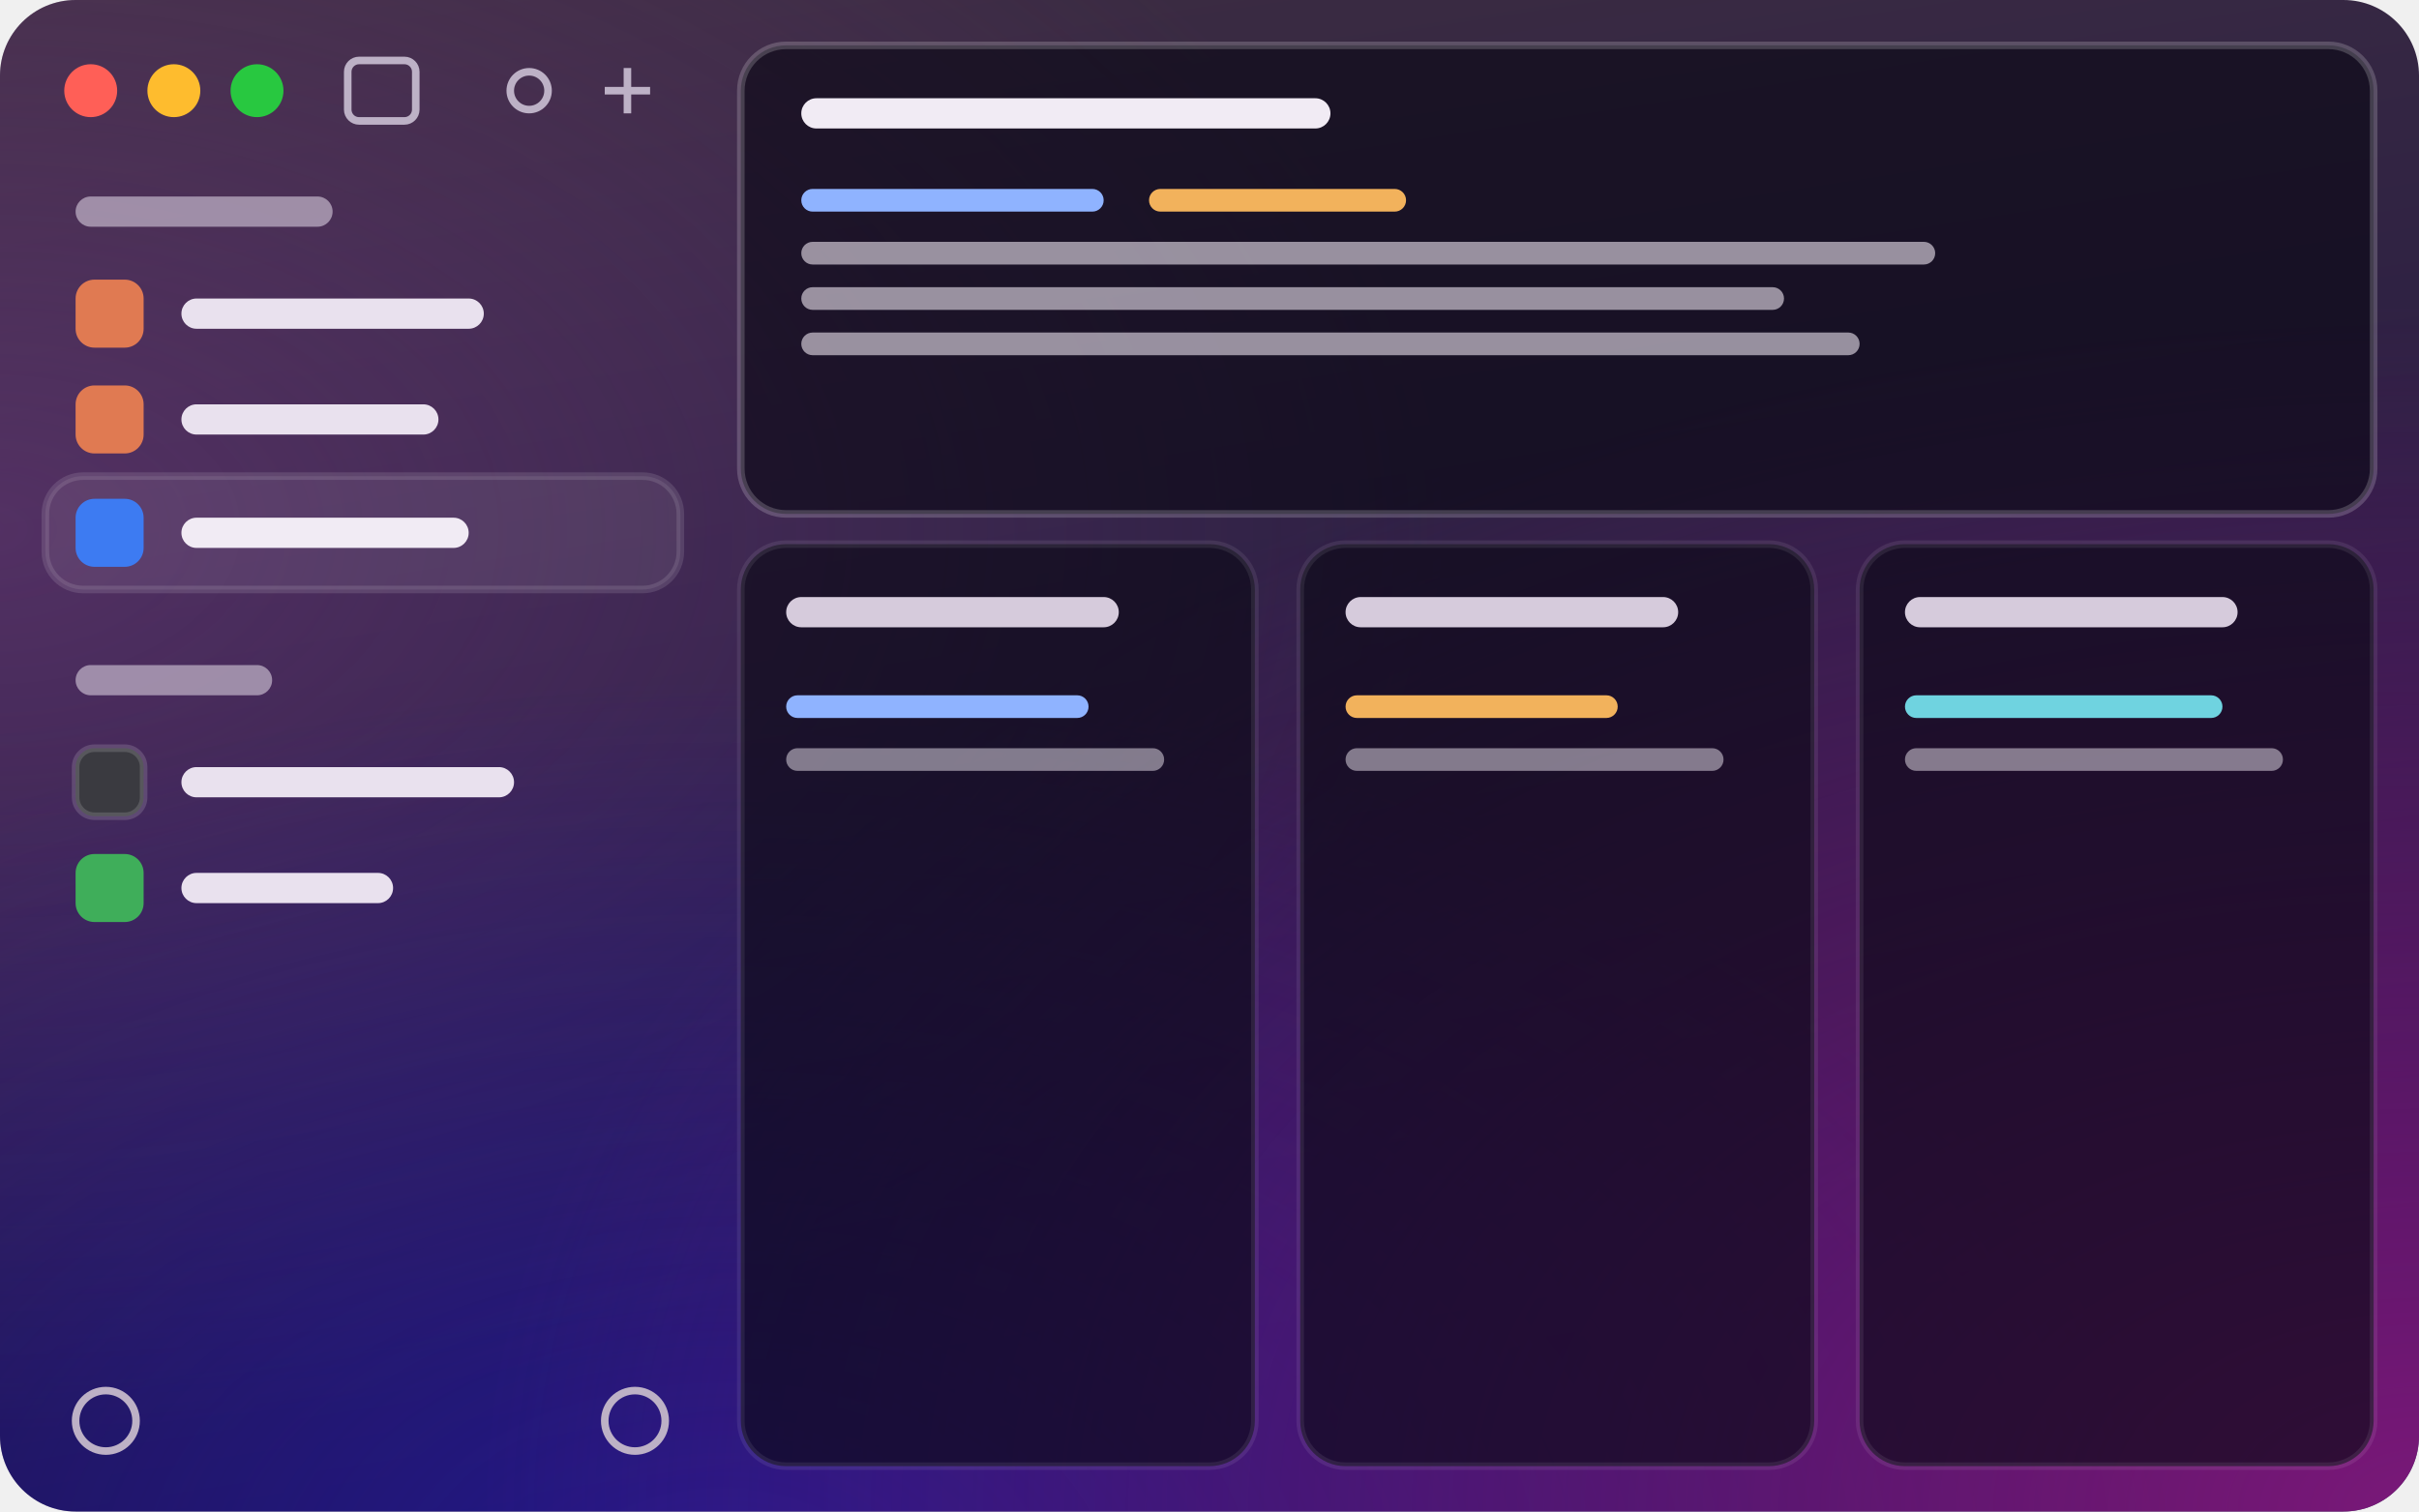
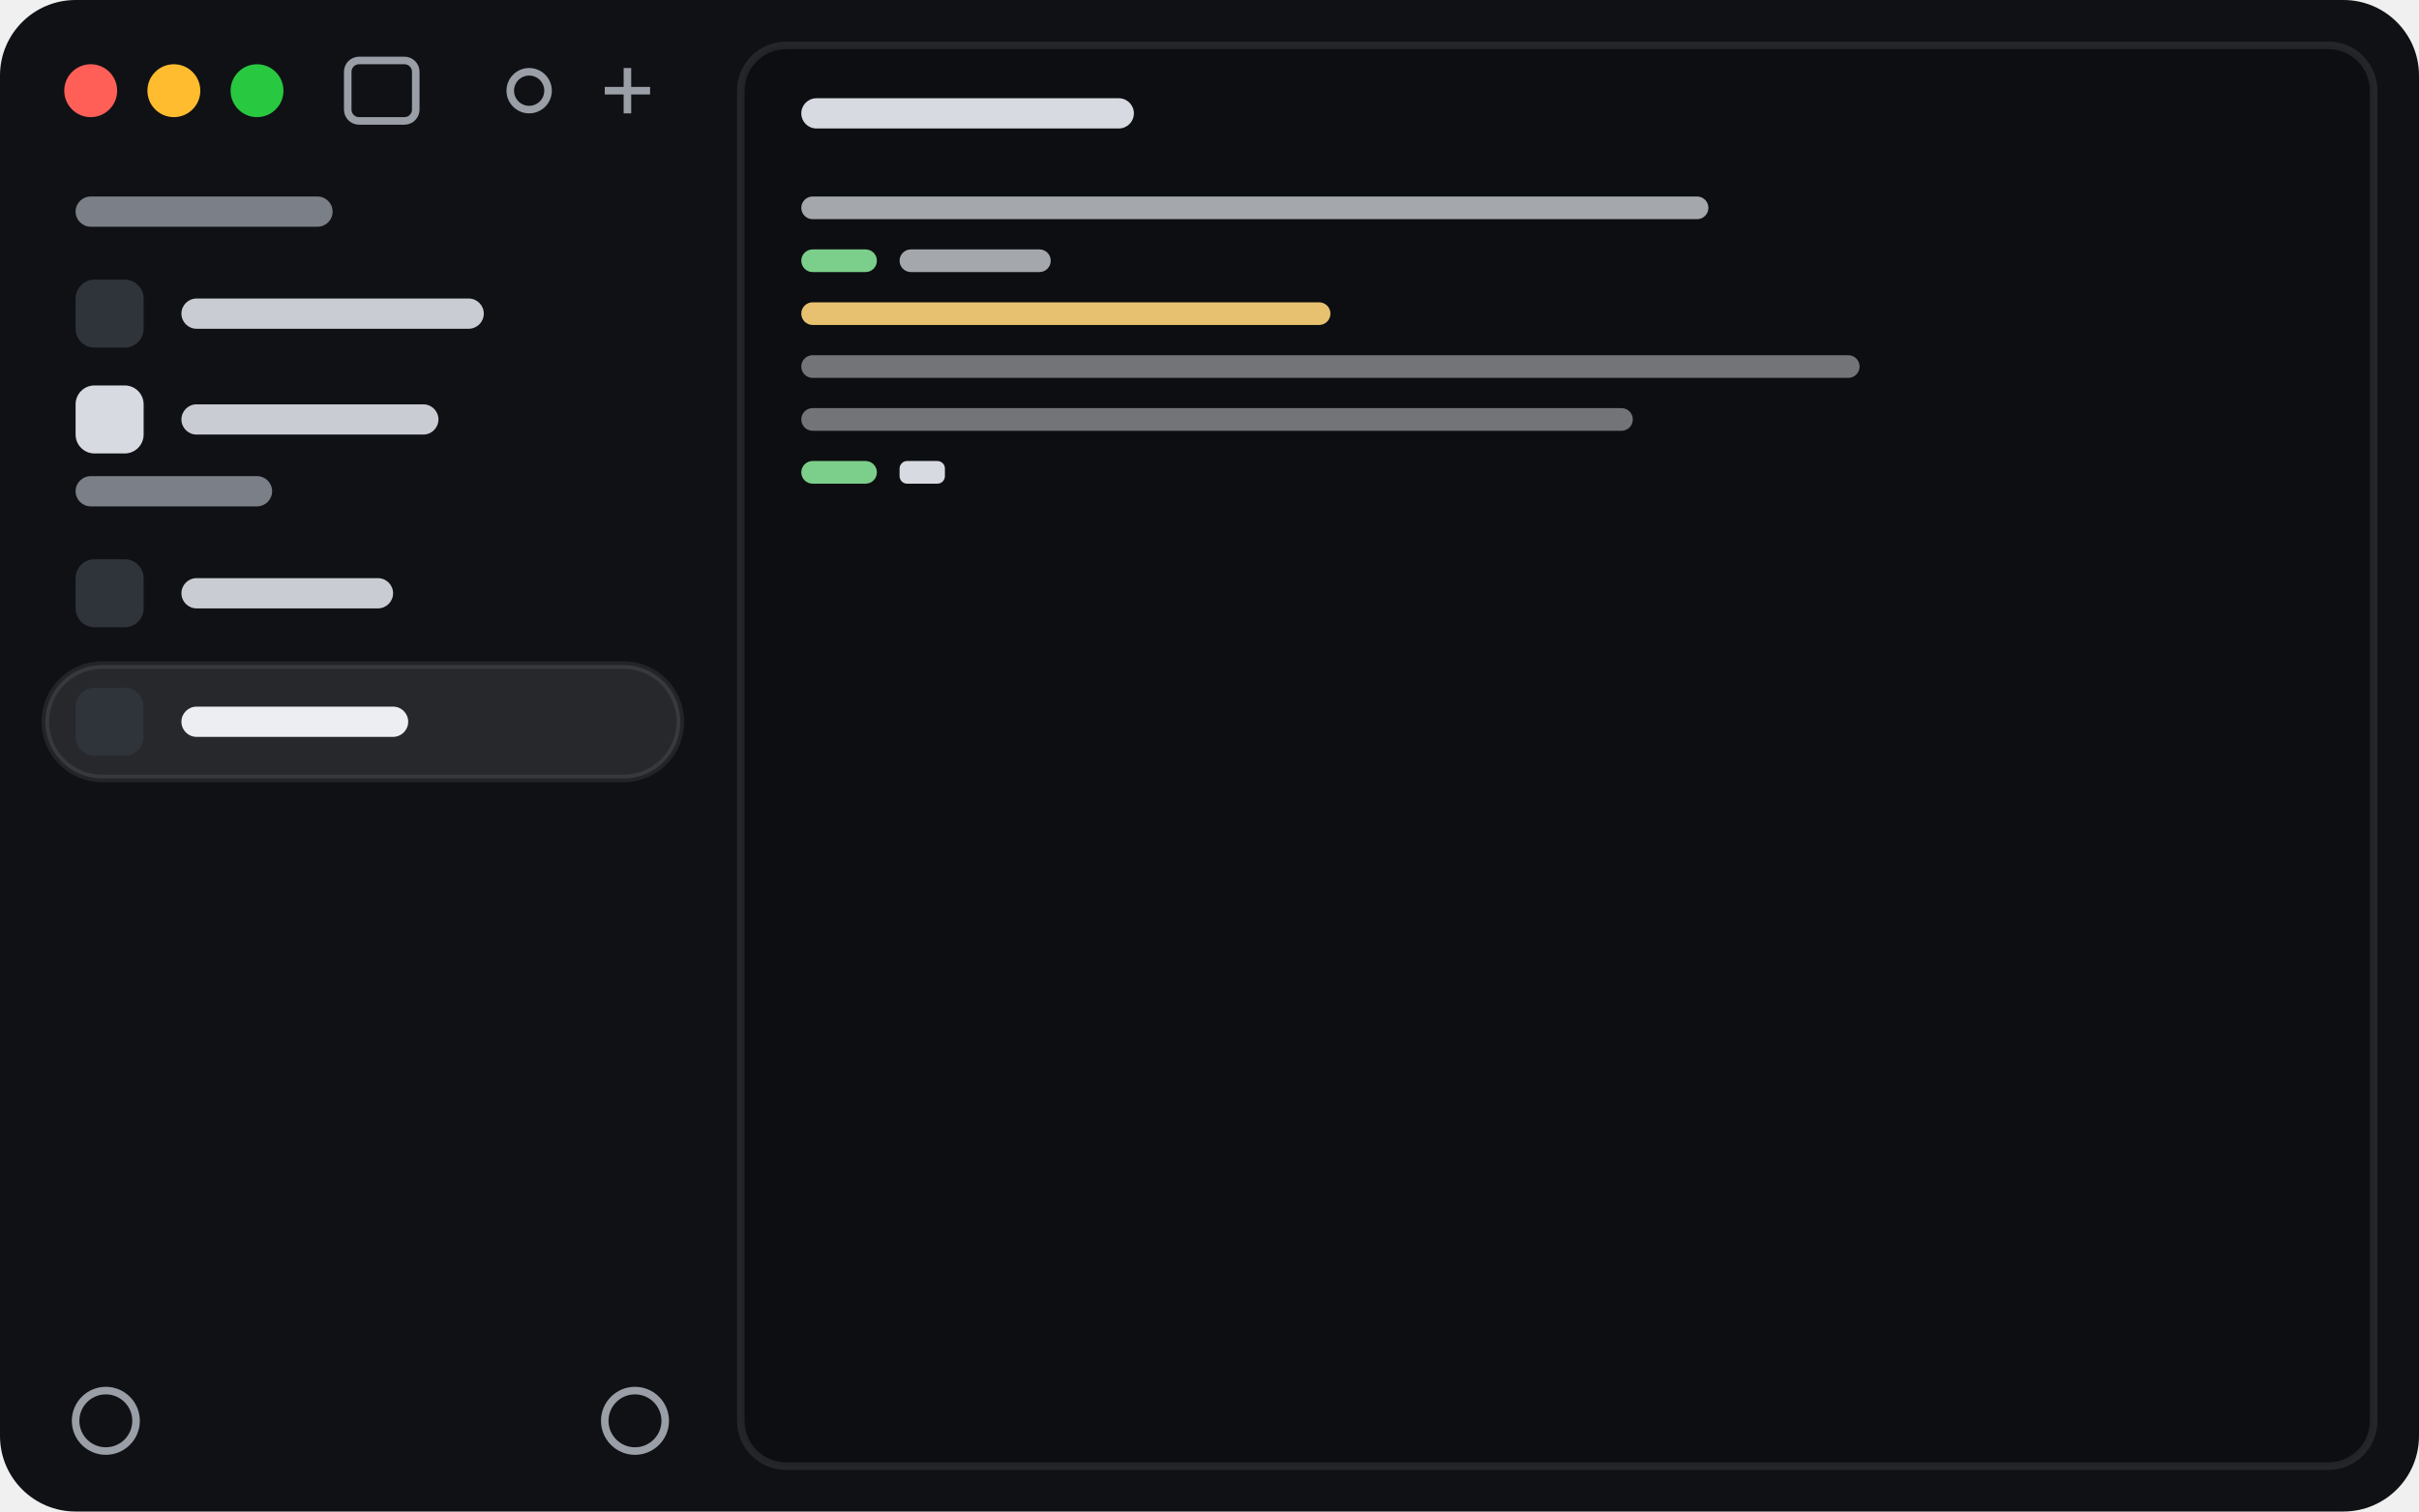
<svg xmlns="http://www.w3.org/2000/svg" width="320" height="200" viewBox="0 0 320 200">
-   <defs>
-     <linearGradient id="wash" x1="0" y1="0" x2="0.25" y2="1">
-       <stop offset="0" stop-color="#3e2e42" />
-       <stop offset="1" stop-color="#1a1145" />
-     </linearGradient>
-     <radialGradient id="magenta" cx="1" cy="1" r="0.8">
-       <stop offset="0" stop-color="#9a1a8a" stop-opacity="0.75" />
-       <stop offset="1" stop-color="#9a1a8a" stop-opacity="0" />
-     </radialGradient>
-     <radialGradient id="blue" cx="0.3" cy="1.05" r="0.6">
-       <stop offset="0" stop-color="#2a1db8" stop-opacity="0.6" />
-       <stop offset="1" stop-color="#2a1db8" stop-opacity="0" />
-     </radialGradient>
-     <radialGradient id="plum" cx="0" cy="0.35" r="0.6">
-       <stop offset="0" stop-color="#7a3f8a" stop-opacity="0.45" />
-       <stop offset="1" stop-color="#7a3f8a" stop-opacity="0" />
-     </radialGradient>
-   </defs>
-   <rect width="320" height="200" rx="10" fill="url(#wash)" />
-   <rect width="320" height="200" rx="10" fill="url(#plum)" />
-   <rect width="320" height="200" rx="10" fill="url(#blue)" />
-   <rect width="320" height="200" rx="10" fill="url(#magenta)" />
+   <rect width="320" height="200" rx="10" fill="#0f1115" />
  <circle cx="12" cy="12" r="3.5" fill="#ff5f57" />
  <circle cx="23" cy="12" r="3.5" fill="#febc2e" />
  <circle cx="34" cy="12" r="3.5" fill="#28c840" />
-   <rect x="46" y="8" width="9" height="8" rx="1.5" fill="none" stroke="#bdb1c6" stroke-width="1" />
-   <circle cx="70" cy="12" r="2.5" fill="none" stroke="#bdb1c6" stroke-width="1" />
-   <path d="M80 12h6M83 9v6" stroke="#bdb1c6" stroke-width="1" />
-   <rect x="10" y="26" width="34" height="4" rx="2" fill="#c3b6cb" opacity="0.7" />
-   <rect x="10" y="37" width="9" height="9" rx="2.5" fill="#e07a52" />
-   <rect x="24" y="39.5" width="40" height="4" rx="2" fill="#e9e1ee" />
-   <rect x="10" y="51" width="9" height="9" rx="2.5" fill="#e07a52" />
-   <rect x="24" y="53.5" width="34" height="4" rx="2" fill="#e9e1ee" />
-   <rect x="6" y="63" width="84" height="15" rx="5" fill="#ffffff" fill-opacity="0.08" stroke="#ffffff" stroke-opacity="0.12" />
-   <rect x="10" y="66" width="9" height="9" rx="2.5" fill="#3d7bf2" />
-   <rect x="24" y="68.5" width="38" height="4" rx="2" fill="#f1ebf4" />
-   <rect x="10" y="88" width="26" height="4" rx="2" fill="#c3b6cb" opacity="0.7" />
-   <rect x="10" y="99" width="9" height="9" rx="2.5" fill="#3a3a40" stroke="#ffffff" stroke-opacity="0.15" />
-   <rect x="24" y="101.5" width="44" height="4" rx="2" fill="#e9e1ee" />
-   <rect x="10" y="113" width="9" height="9" rx="2.5" fill="#3fae5a" />
-   <rect x="24" y="115.5" width="28" height="4" rx="2" fill="#e9e1ee" />
-   <circle cx="14" cy="188" r="4" fill="none" stroke="#bdb1c6" stroke-width="1" />
-   <circle cx="84" cy="188" r="4" fill="none" stroke="#bdb1c6" stroke-width="1" />
-   <rect x="98" y="6" width="216" height="62" rx="6" fill="#0c0916" fill-opacity="0.66" stroke="#ffffff" stroke-opacity="0.19" />
-   <rect x="106" y="13" width="70" height="4" rx="2" fill="#f1ebf4" />
-   <rect x="106" y="25" width="40" height="3" rx="1.5" fill="#8fb3ff" />
-   <rect x="152" y="25" width="34" height="3" rx="1.5" fill="#f2b25c" />
-   <rect x="106" y="32" width="150" height="3" rx="1.5" fill="#ece5f0" opacity="0.6" />
-   <rect x="106" y="38" width="130" height="3" rx="1.5" fill="#ece5f0" opacity="0.6" />
-   <rect x="106" y="44" width="140" height="3" rx="1.5" fill="#ece5f0" opacity="0.6" />
-   <rect x="98" y="72" width="68" height="122" rx="6" fill="#0c0916" fill-opacity="0.66" stroke="#ffffff" stroke-opacity="0.08" />
-   <rect x="104" y="79" width="44" height="4" rx="2" fill="#d6cbdc" />
-   <rect x="104" y="92" width="40" height="3" rx="1.5" fill="#8fb3ff" />
-   <rect x="104" y="99" width="50" height="3" rx="1.5" fill="#ece5f0" opacity="0.5" />
-   <rect x="172" y="72" width="68" height="122" rx="6" fill="#0c0916" fill-opacity="0.66" stroke="#ffffff" stroke-opacity="0.08" />
-   <rect x="178" y="79" width="44" height="4" rx="2" fill="#d6cbdc" />
-   <rect x="178" y="92" width="36" height="3" rx="1.5" fill="#f2b25c" />
-   <rect x="178" y="99" width="50" height="3" rx="1.5" fill="#ece5f0" opacity="0.5" />
-   <rect x="246" y="72" width="68" height="122" rx="6" fill="#0c0916" fill-opacity="0.66" stroke="#ffffff" stroke-opacity="0.08" />
-   <rect x="252" y="79" width="44" height="4" rx="2" fill="#d6cbdc" />
-   <rect x="252" y="92" width="42" height="3" rx="1.5" fill="#6fd3e0" />
-   <rect x="252" y="99" width="50" height="3" rx="1.5" fill="#ece5f0" opacity="0.5" />
+   <rect x="46" y="8" width="9" height="8" rx="1.5" fill="none" stroke="#9a9ea6" stroke-width="1" />
+   <circle cx="70" cy="12" r="2.5" fill="none" stroke="#9a9ea6" stroke-width="1" />
+   <path d="M80 12h6M83 9v6" stroke="#9a9ea6" stroke-width="1" />
+   <rect x="10" y="26" width="34" height="4" rx="2" fill="#7b7f87" />
+   <rect x="10" y="37" width="9" height="9" rx="2.5" fill="#2f333a" />
+   <rect x="24" y="39.5" width="40" height="4" rx="2" fill="#c9ccd2" />
+   <rect x="10" y="51" width="9" height="9" rx="2.5" fill="#d7dae0" />
+   <rect x="24" y="53.5" width="34" height="4" rx="2" fill="#c9ccd2" />
+   <rect x="10" y="63" width="26" height="4" rx="2" fill="#7b7f87" />
+   <rect x="10" y="74" width="9" height="9" rx="2.5" fill="#2f333a" />
+   <rect x="24" y="76.5" width="28" height="4" rx="2" fill="#c9ccd2" />
+   <rect x="6" y="88" width="84" height="15" rx="7.5" fill="#ffffff" fill-opacity="0.1" stroke="#ffffff" stroke-opacity="0.08" />
+   <rect x="10" y="91" width="9" height="9" rx="2.5" fill="#2f333a" />
+   <rect x="24" y="93.5" width="30" height="4" rx="2" fill="#eceef2" />
+   <circle cx="14" cy="188" r="4" fill="none" stroke="#9a9ea6" stroke-width="1" />
+   <circle cx="84" cy="188" r="4" fill="none" stroke="#9a9ea6" stroke-width="1" />
+   <rect x="98" y="6" width="216" height="188" rx="6" fill="#0c0e11" stroke="#ffffff" stroke-opacity="0.09" />
+   <rect x="106" y="13" width="44" height="4" rx="2" fill="#d7dae0" />
+   <rect x="106" y="26" width="120" height="3" rx="1.5" fill="#d7dae0" opacity="0.75" />
+   <rect x="106" y="33" width="10" height="3" rx="1.5" fill="#7ccf8a" />
+   <rect x="119" y="33" width="20" height="3" rx="1.5" fill="#d7dae0" opacity="0.75" />
+   <rect x="106" y="40" width="70" height="3" rx="1.5" fill="#e8c170" />
+   <rect x="106" y="47" width="140" height="3" rx="1.5" fill="#d7dae0" opacity="0.5" />
+   <rect x="106" y="54" width="110" height="3" rx="1.5" fill="#d7dae0" opacity="0.5" />
+   <rect x="106" y="61" width="10" height="3" rx="1.5" fill="#7ccf8a" />
+   <rect x="119" y="61" width="6" height="3" rx="1" fill="#d7dae0" />
</svg>
